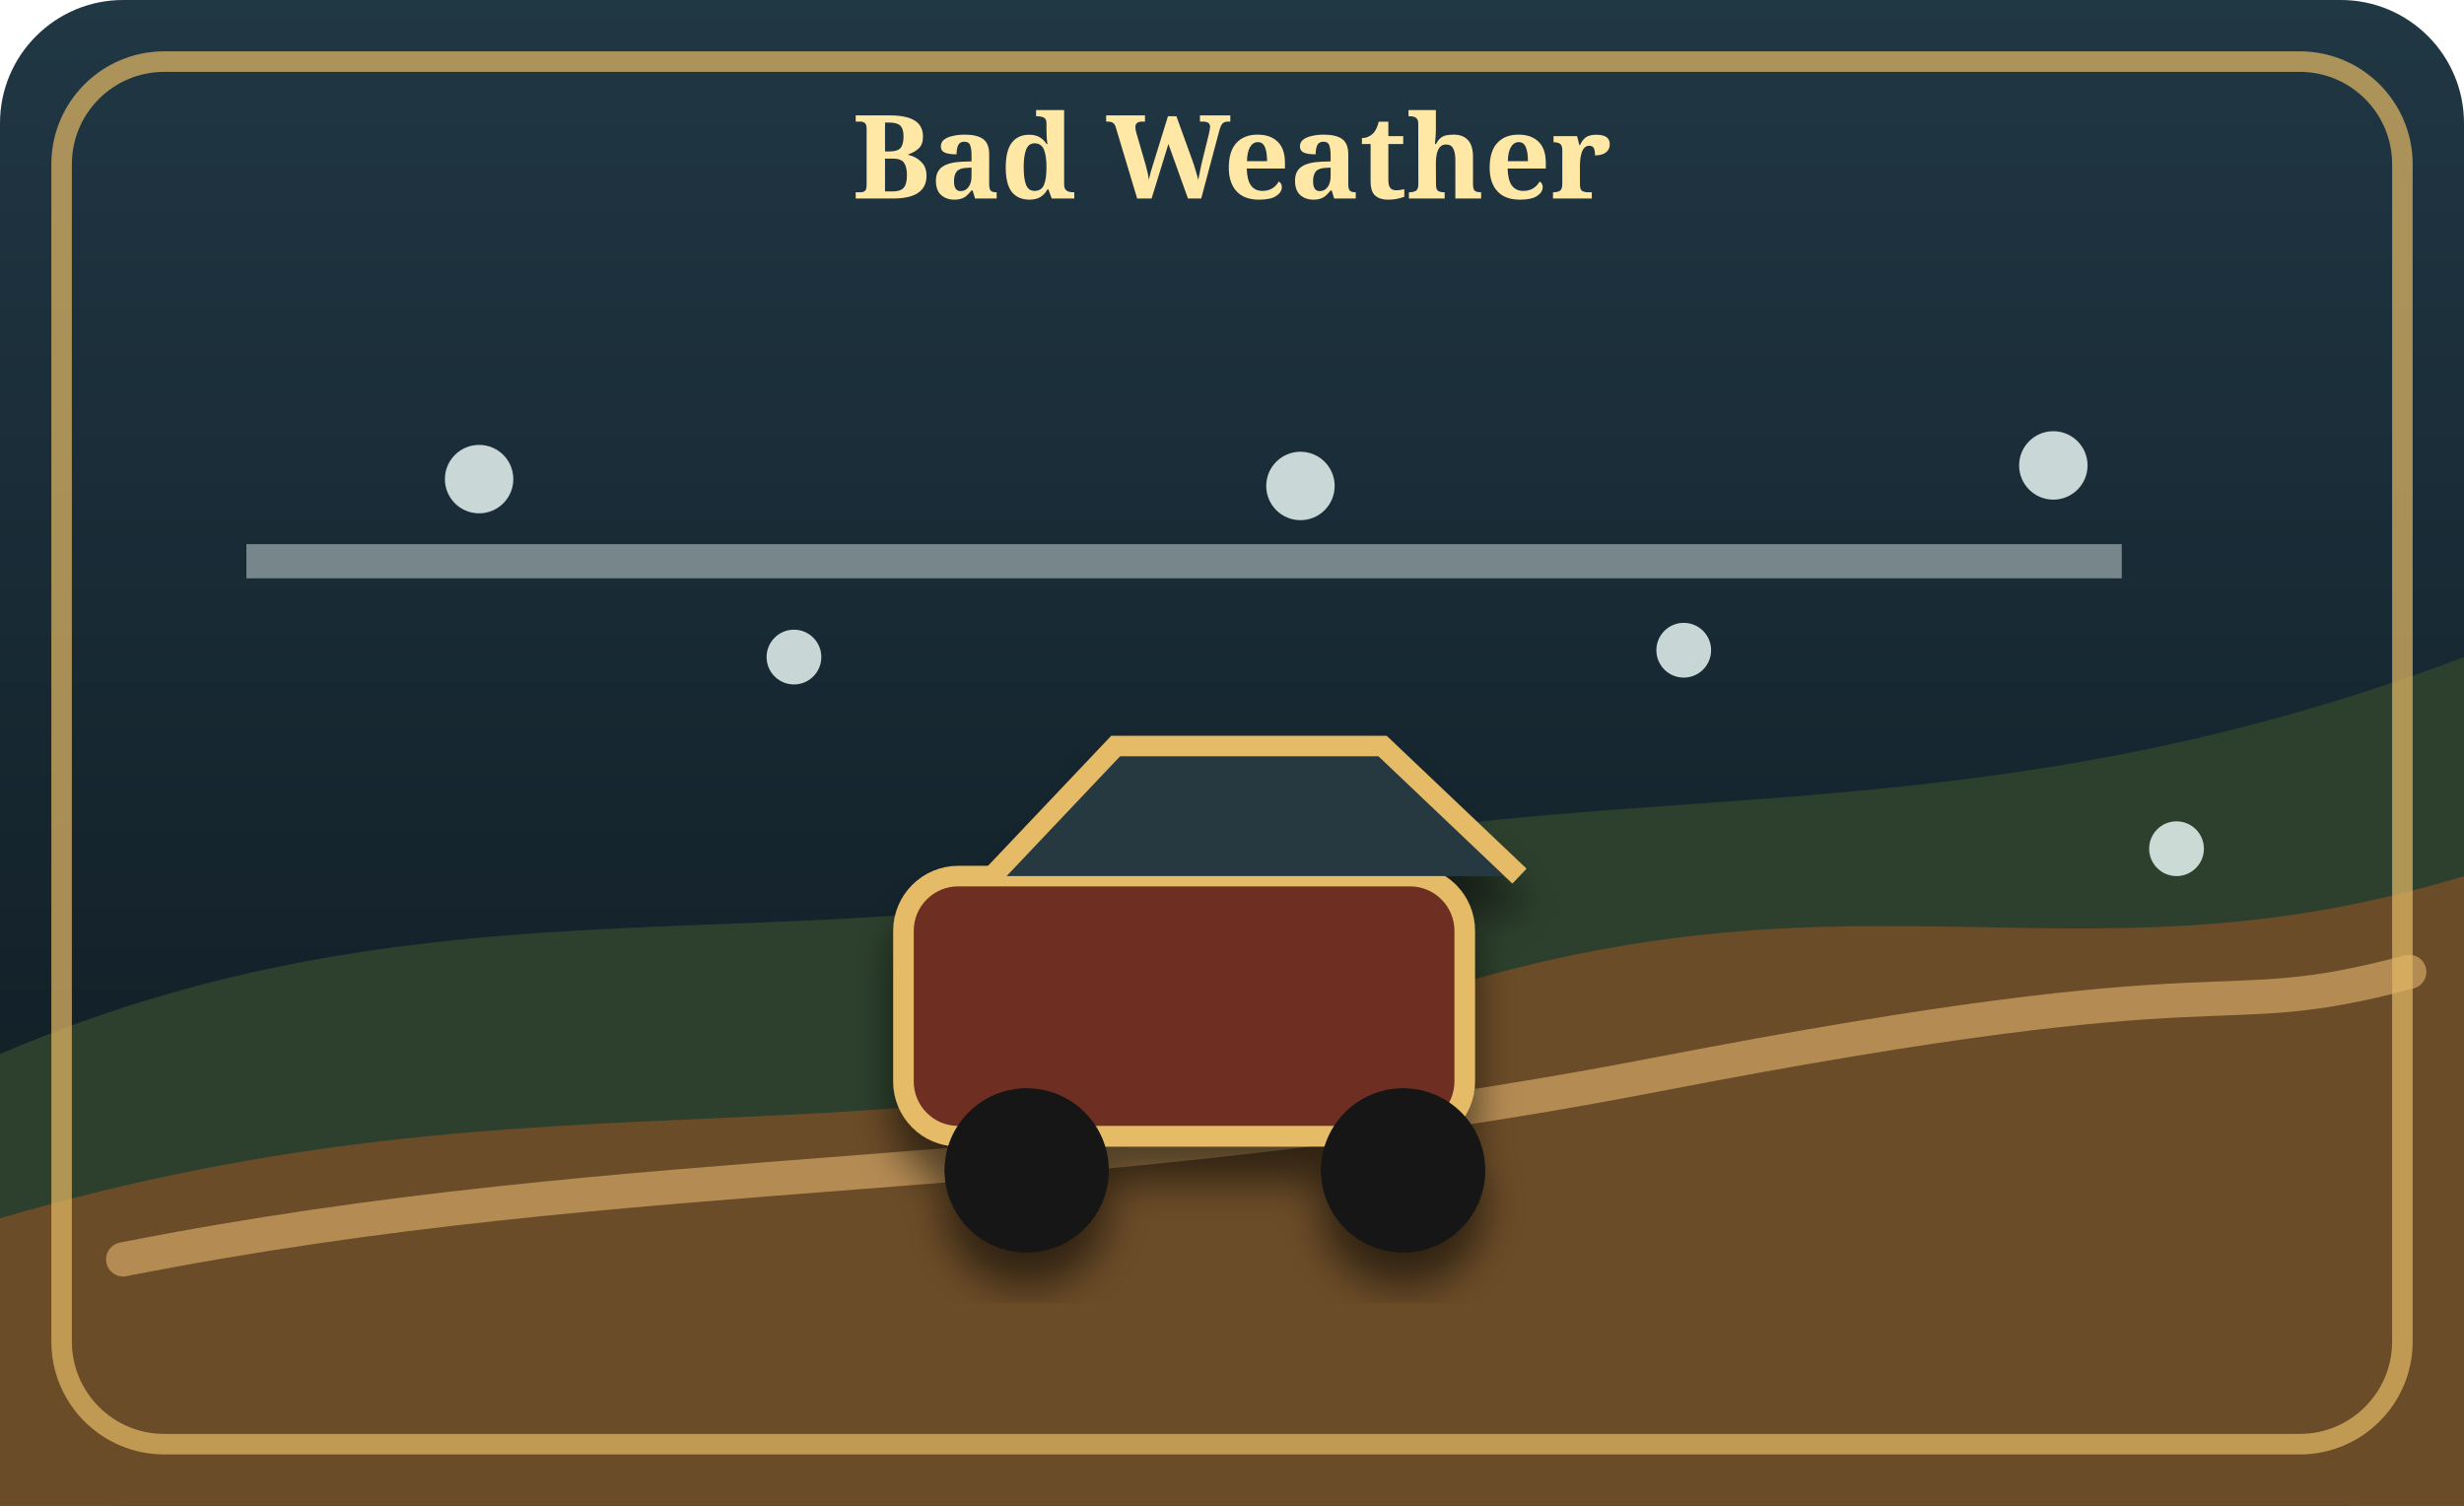
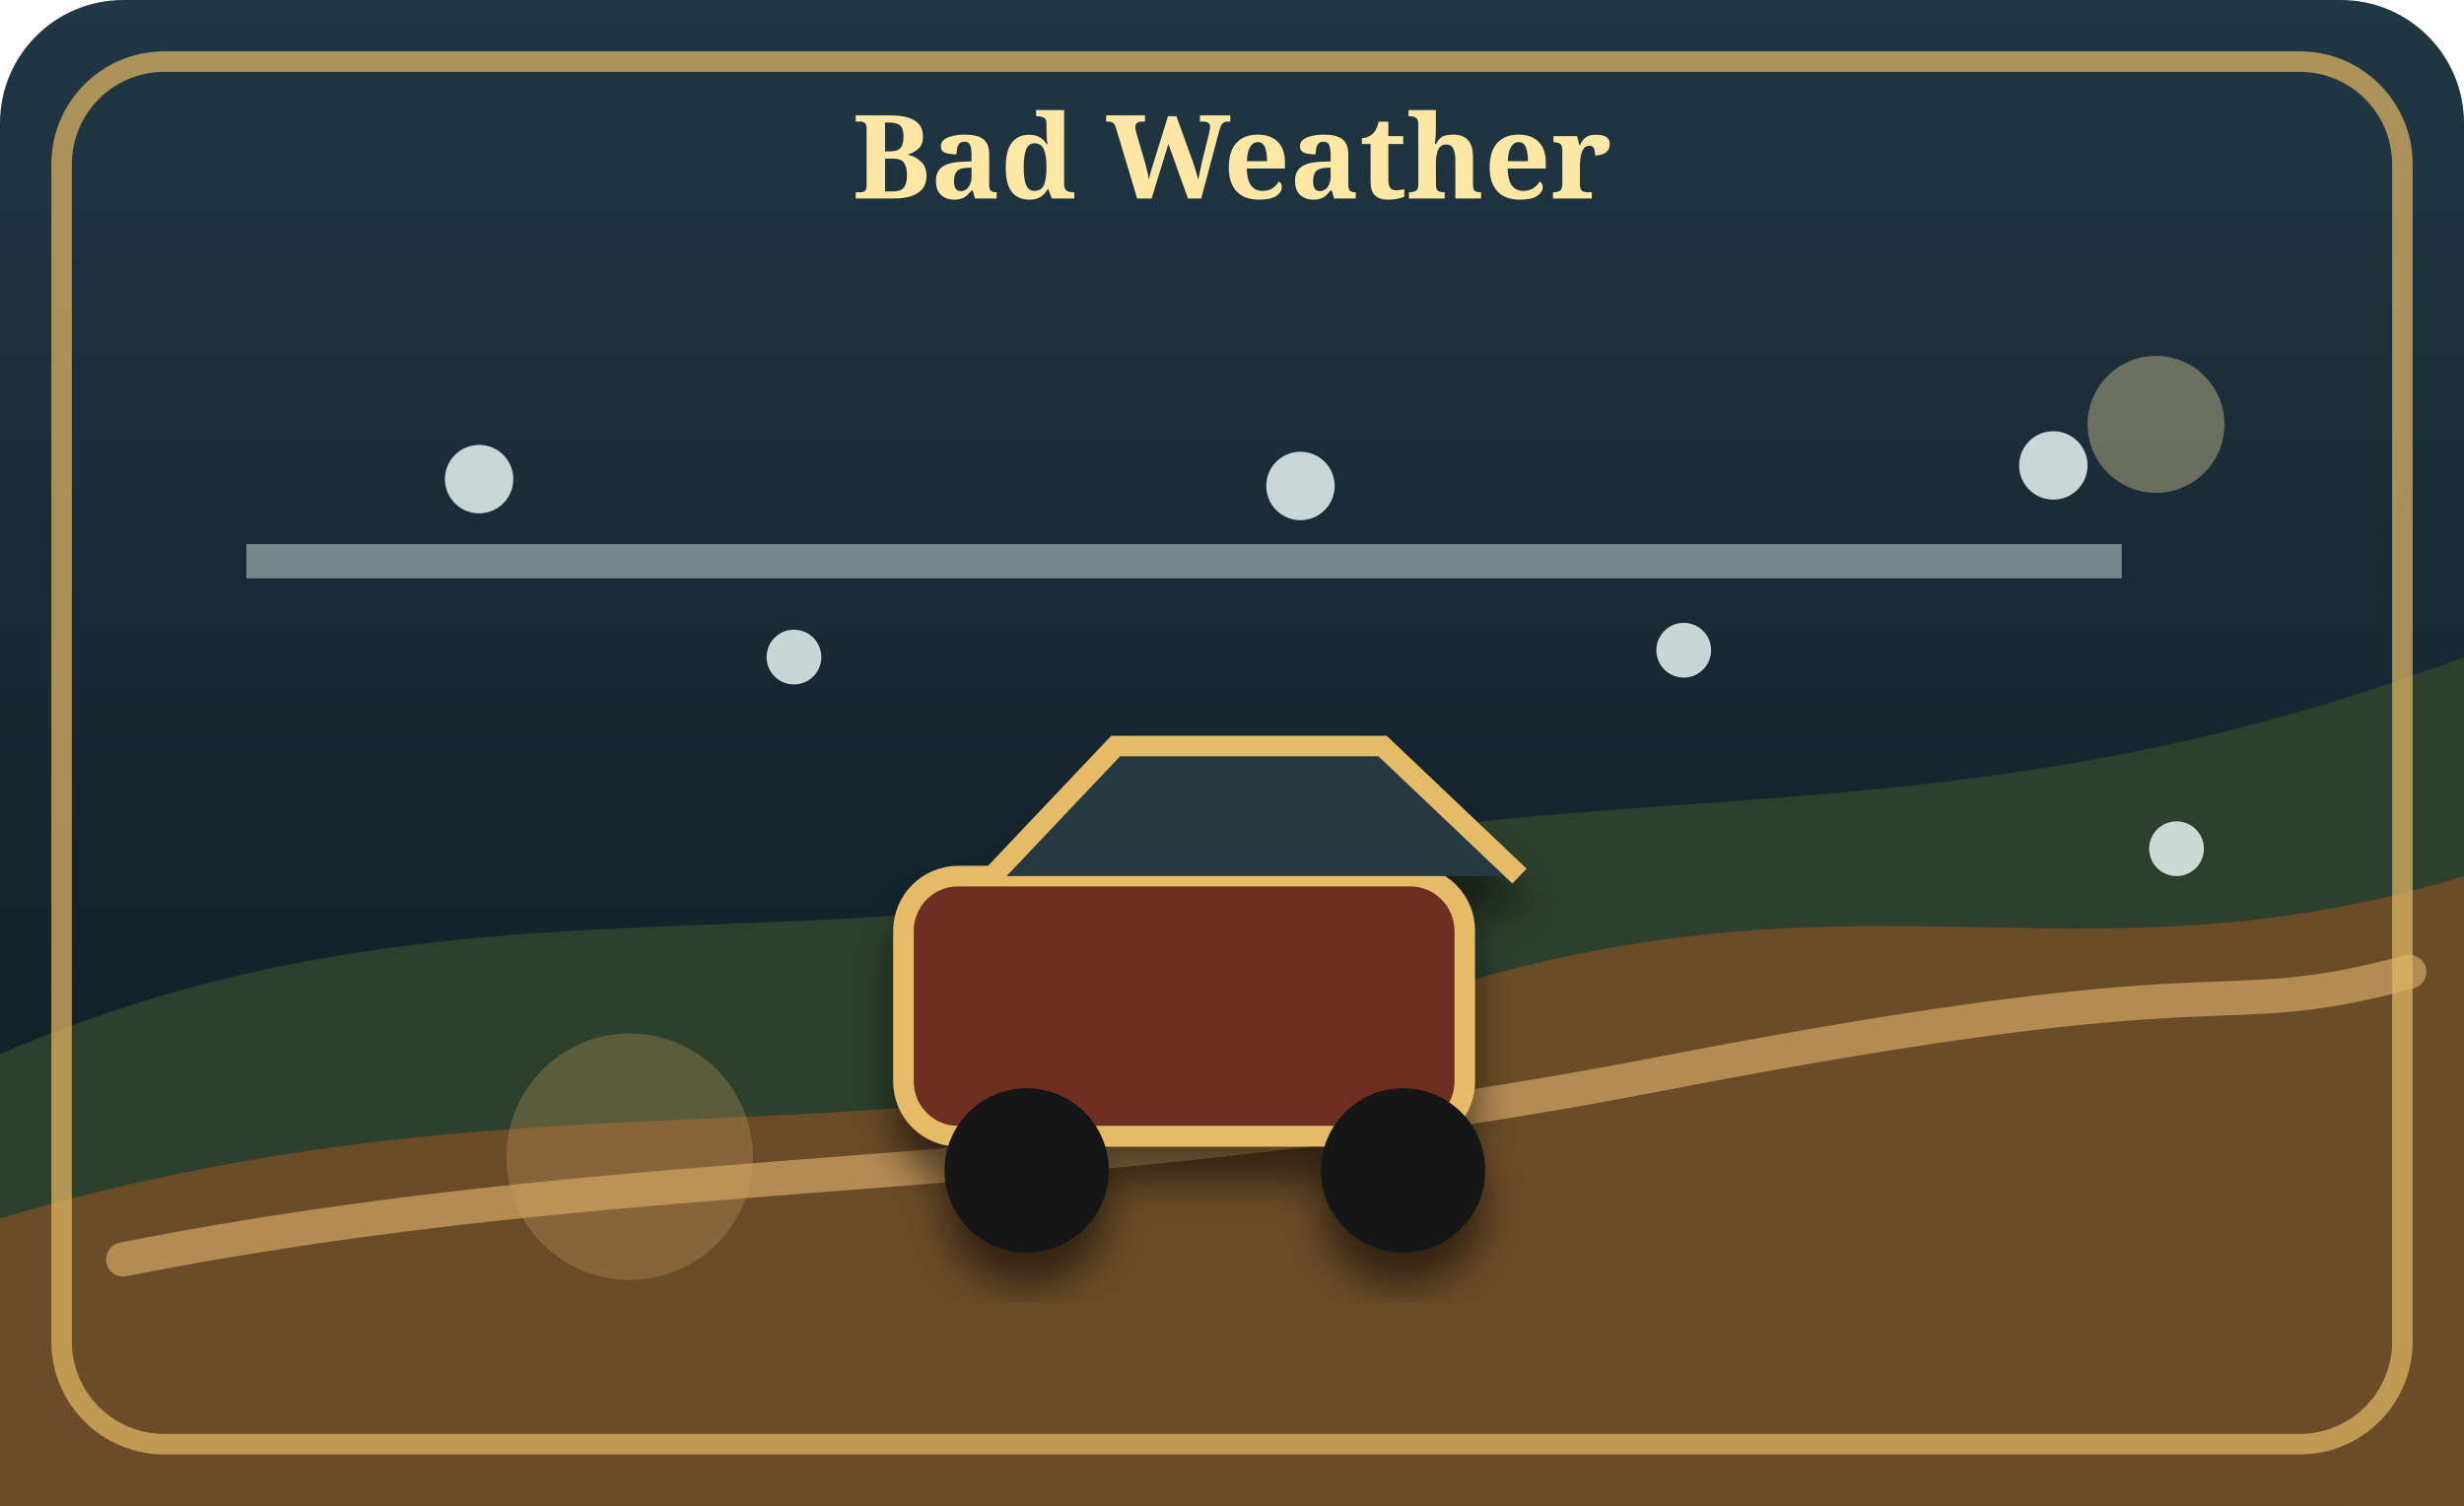
<svg xmlns="http://www.w3.org/2000/svg" viewBox="0 0 360 220" role="img" aria-label="Bad Weather">
  <defs>
+     <style>
+       .glint { animation: glint 2.8s ease-in-out infinite; transform-origin: center; }
+       .dust { animation: dust 3s ease-in-out infinite; }
+       .wire { animation: wire 2.4s steps(2, end) infinite; }
+       .rain { animation: rain 2.2s linear infinite; }
+       @keyframes glint { 0%, 100% { opacity: .28; transform: scale(.82); } 50% { opacity: .95; transform: scale(1.18); } }
+       @keyframes dust { 0%, 100% { opacity: .25; transform: translateX(-6px); } 50% { opacity: .65; transform: translateX(8px); } }
+       @keyframes wire { 0%, 100% { opacity: .35; } 50% { opacity: 1; } }
+       @keyframes rain { from { transform: translateX(-18px); } to { transform: translateX(18px); } }
+       @media (prefers-reduced-motion: reduce) { .glint, .dust, .wire, .rain { animation: none; } }
+     </style>
    <linearGradient id="sky" x1="0" x2="0" y1="0" y2="1">
      <stop offset="0" stop-color="#203744" />
      <stop offset="1" stop-color="#0d171d" />
    </linearGradient>
    <linearGradient id="gold" x1="0" x2="1">
      <stop offset="0" stop-color="#fff0ae" />
      <stop offset=".5" stop-color="#d59d3e" />
      <stop offset="1" stop-color="#fff1b8" />
    </linearGradient>
    <filter id="shadow">
      <feDropShadow dx="0" dy="5" stdDeviation="3" flood-color="#000" flood-opacity=".55" />
    </filter>
  </defs>
  <rect width="360" height="220" rx="18" fill="url(#sky)" />
  <path d="M0 154 C65 126 118 142 176 127 S286 124 360 96 V220 H0z" fill="#2d402d" />
  <path d="M0 178 C82 154 130 173 200 148 S301 146 360 128 V220 H0z" fill="#6b4c28" />
  <path d="M18 184 C94 169 154 174 242 157 S322 150 352 142" fill="none" stroke="#d0a464" stroke-width="5" stroke-linecap="round" opacity=".72" />
+   <circle class="dust" cx="92" cy="169" r="18" fill="#d0a464" opacity=".28" />
+   <circle class="glint" cx="315" cy="62" r="10" fill="#ffe9a8" opacity=".35" />
  <g filter="url(#shadow)">
    <rect x="132" y="128" width="82" height="38" rx="8" fill="#6e2f24" stroke="#e6bb68" stroke-width="3" />
    <path d="M145 128l18-19h39l20 19" fill="#263940" stroke="#e6bb68" stroke-width="3" />
    <circle cx="150" cy="171" r="12" fill="#141414" />
    <circle cx="205" cy="171" r="12" fill="#141414" />
  </g>
  <g fill="#e8f4f2" opacity=".85">
    <circle cx="70" cy="70" r="5" />
    <circle cx="116" cy="96" r="4" />
    <circle cx="190" cy="71" r="5" />
    <circle cx="246" cy="95" r="4" />
    <circle cx="300" cy="68" r="5" />
    <circle cx="318" cy="124" r="4" />
  </g>
  <path d="M36 82h274" stroke="#e8f4f2" stroke-width="5" opacity=".45" />
  <rect x="9" y="9" width="342" height="202" rx="15" fill="none" stroke="#e1b764" stroke-width="3" opacity=".72" />
  <text x="180" y="29" text-anchor="middle" font-family="Georgia,serif" font-size="17" font-weight="800" fill="#ffe7a6">Bad Weather</text>
</svg>
